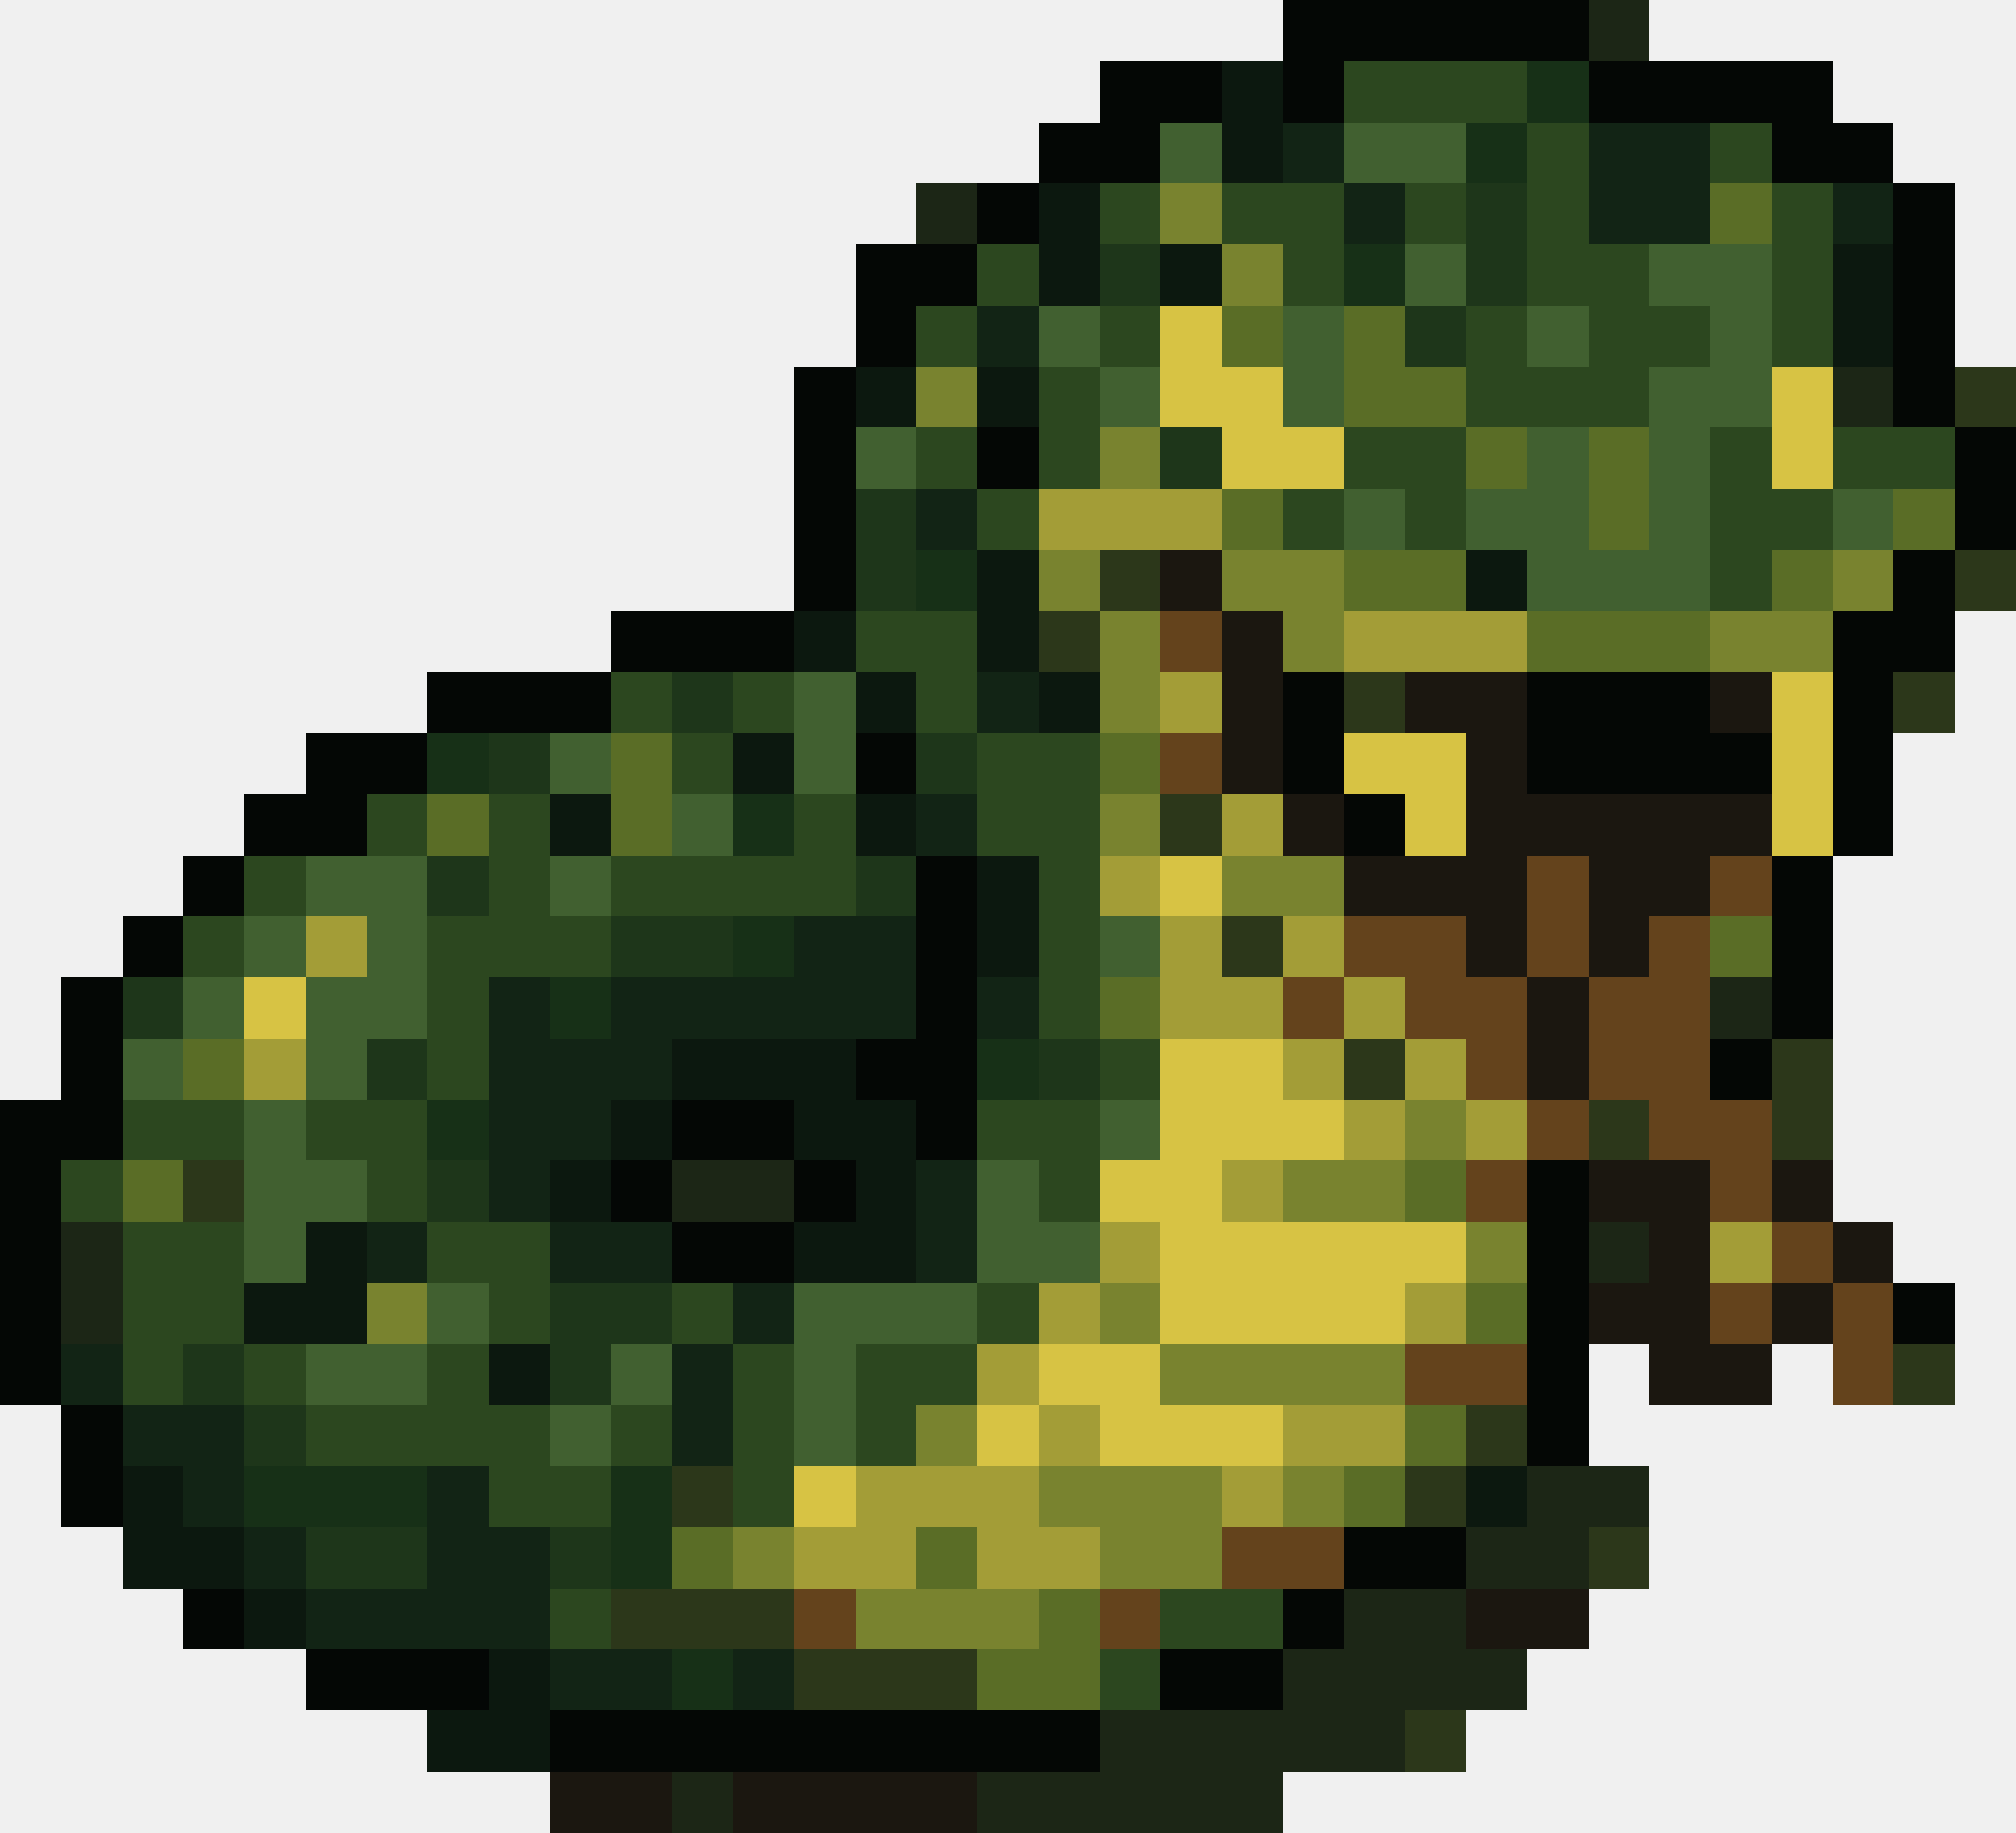
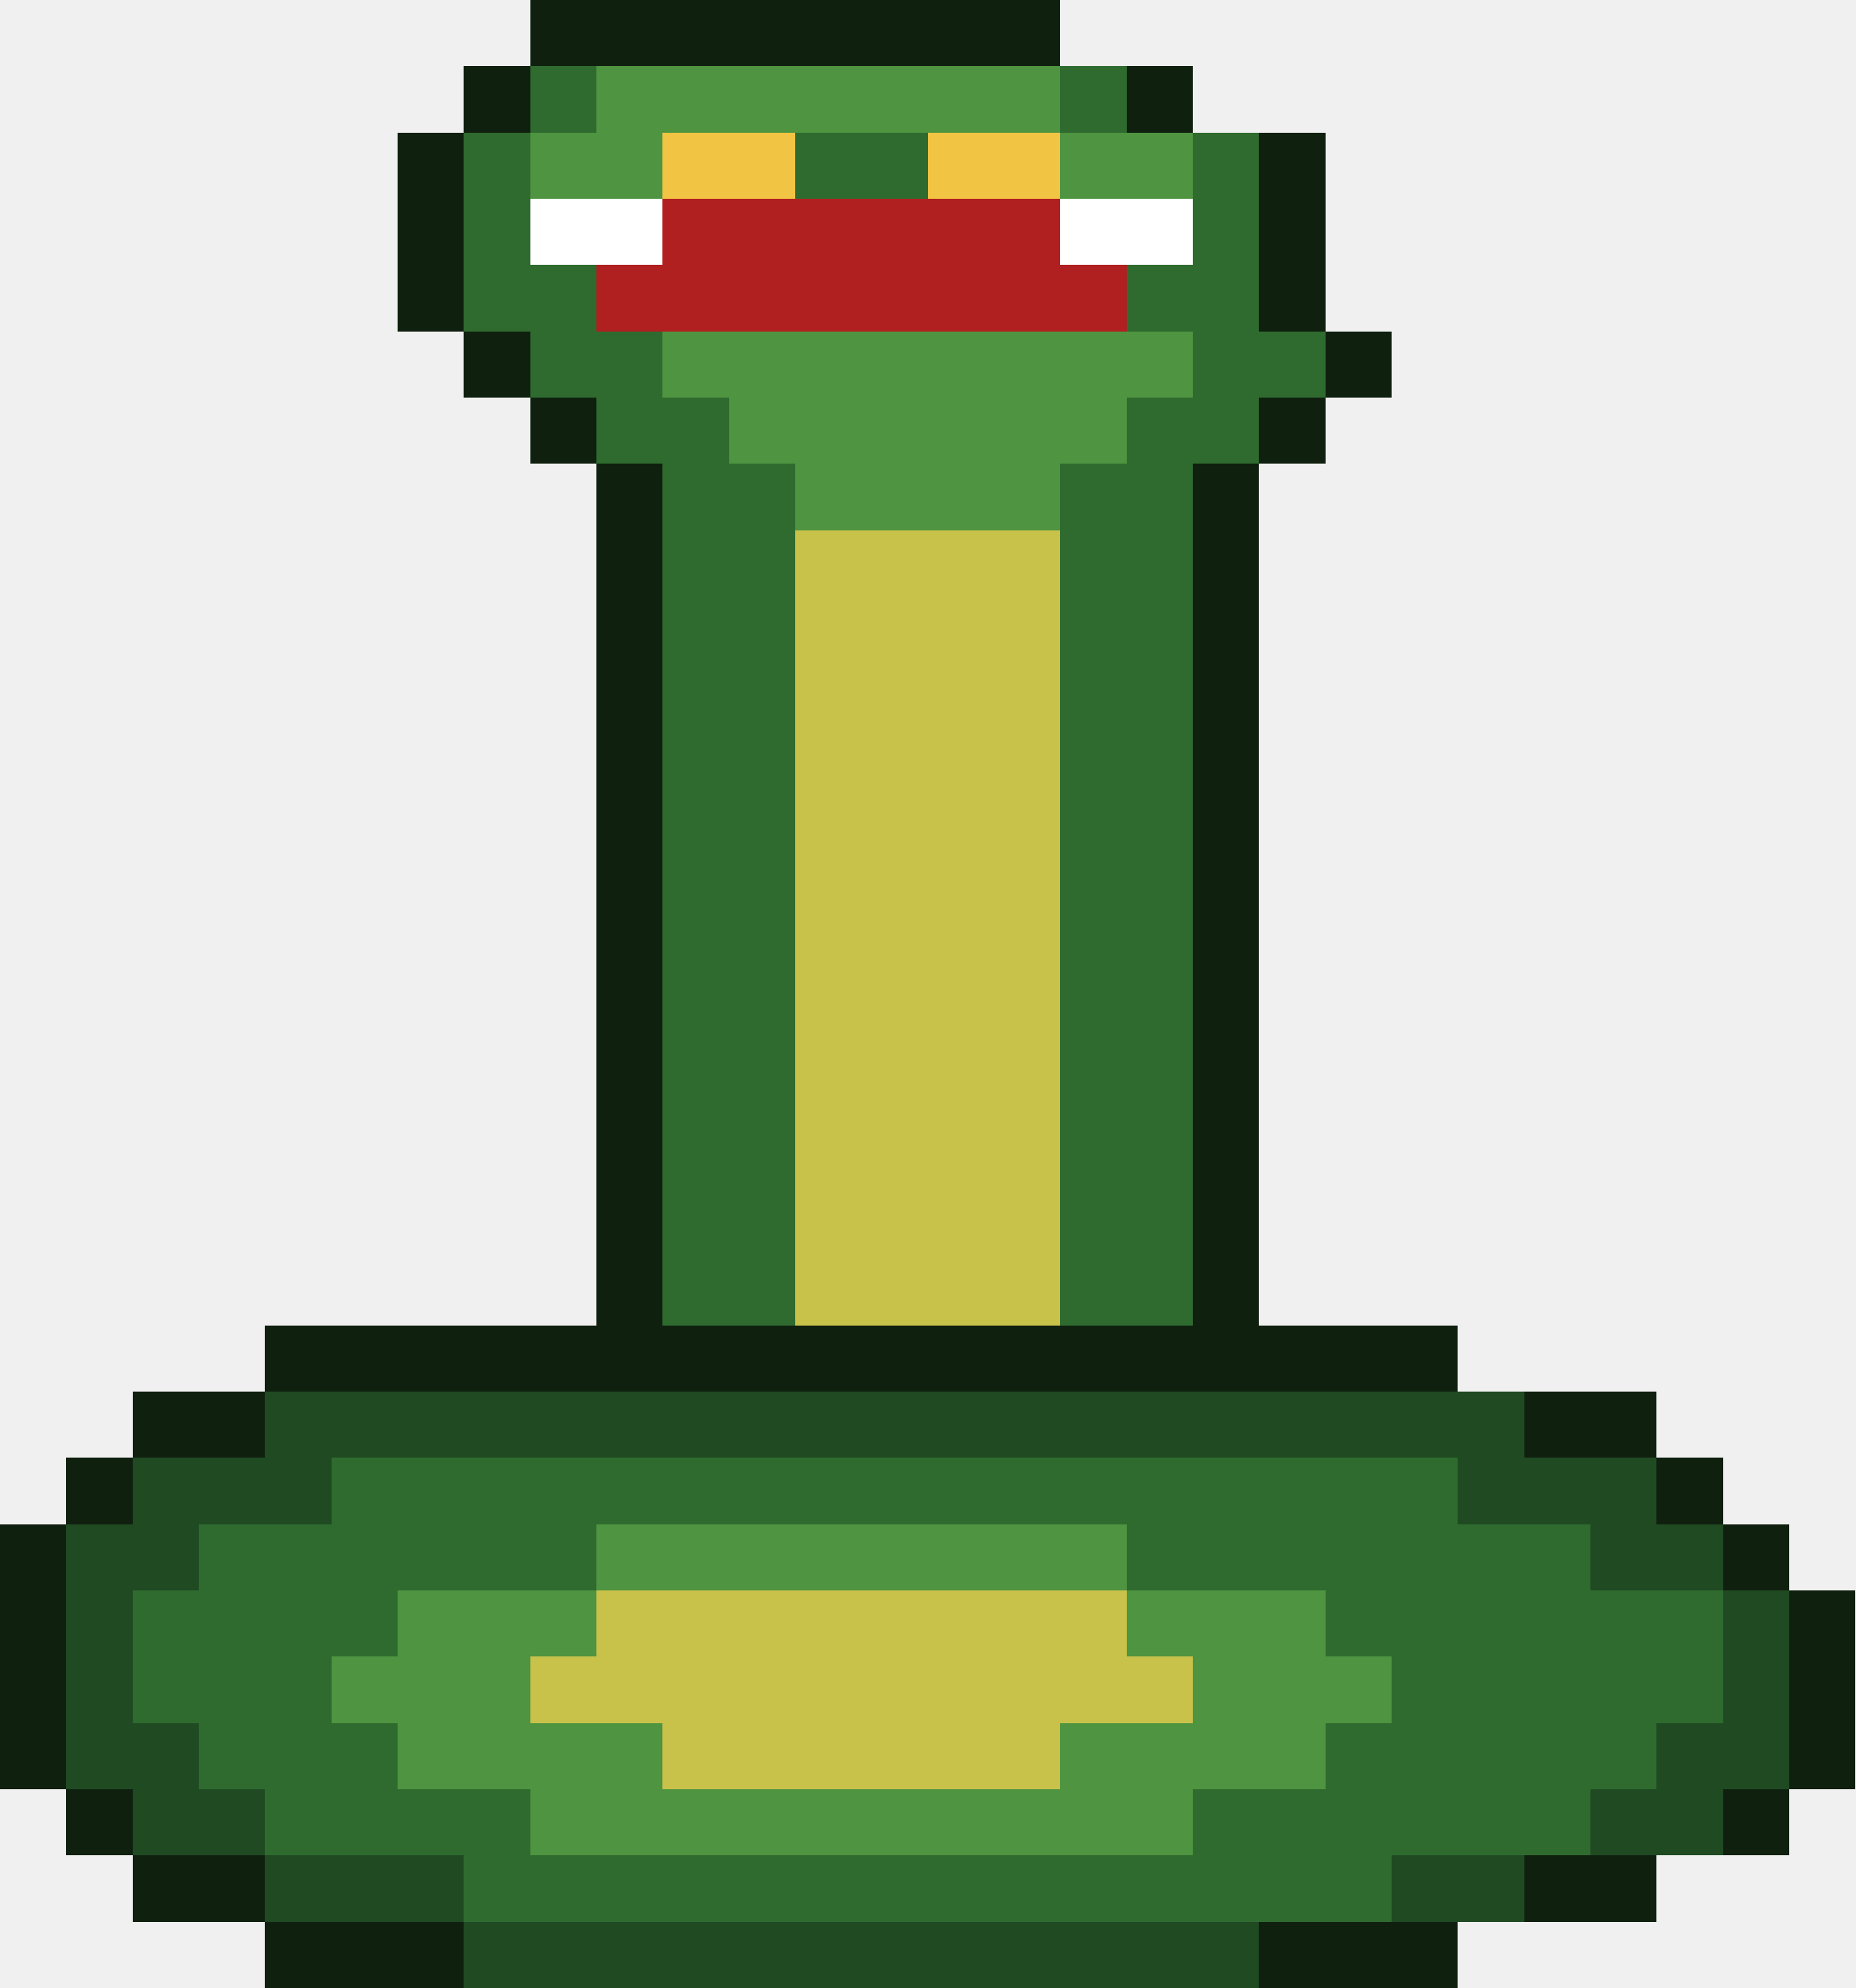
- <svg xmlns="http://www.w3.org/2000/svg" width="33" height="30" viewBox="0 0 33 30" shape-rendering="crispEdges">
-   <rect x="21" y="0" width="5" height="1" fill="#040705" />
-   <rect x="26" y="0" width="1" height="1" fill="#1c2616" />
-   <rect x="18" y="1" width="2" height="1" fill="#040705" />
-   <rect x="20" y="1" width="1" height="1" fill="#0c180f" />
-   <rect x="21" y="1" width="1" height="1" fill="#040705" />
-   <rect x="22" y="1" width="3" height="1" fill="#2c471f" />
-   <rect x="25" y="1" width="1" height="1" fill="#173017" />
-   <rect x="26" y="1" width="4" height="1" fill="#040705" />
-   <rect x="17" y="2" width="2" height="1" fill="#040705" />
-   <rect x="19" y="2" width="1" height="1" fill="#416030" />
-   <rect x="20" y="2" width="1" height="1" fill="#0c180f" />
-   <rect x="21" y="2" width="1" height="1" fill="#122415" />
-   <rect x="22" y="2" width="2" height="1" fill="#416030" />
-   <rect x="24" y="2" width="1" height="1" fill="#173017" />
-   <rect x="25" y="2" width="1" height="1" fill="#2c471f" />
-   <rect x="26" y="2" width="2" height="1" fill="#122415" />
-   <rect x="28" y="2" width="1" height="1" fill="#2c471f" />
-   <rect x="29" y="2" width="2" height="1" fill="#040705" />
-   <rect x="15" y="3" width="1" height="1" fill="#1c2616" />
-   <rect x="16" y="3" width="1" height="1" fill="#040705" />
-   <rect x="17" y="3" width="1" height="1" fill="#0c180f" />
-   <rect x="18" y="3" width="1" height="1" fill="#2c471f" />
-   <rect x="19" y="3" width="1" height="1" fill="#79832f" />
-   <rect x="20" y="3" width="2" height="1" fill="#2c471f" />
-   <rect x="22" y="3" width="1" height="1" fill="#122415" />
-   <rect x="23" y="3" width="1" height="1" fill="#2c471f" />
-   <rect x="24" y="3" width="1" height="1" fill="#1e361a" />
-   <rect x="25" y="3" width="1" height="1" fill="#2c471f" />
-   <rect x="26" y="3" width="2" height="1" fill="#122415" />
-   <rect x="28" y="3" width="1" height="1" fill="#5a6d26" />
-   <rect x="29" y="3" width="1" height="1" fill="#2c471f" />
-   <rect x="30" y="3" width="1" height="1" fill="#122415" />
-   <rect x="31" y="3" width="1" height="1" fill="#040705" />
-   <rect x="14" y="4" width="2" height="1" fill="#040705" />
-   <rect x="16" y="4" width="1" height="1" fill="#2c471f" />
-   <rect x="17" y="4" width="1" height="1" fill="#0c180f" />
-   <rect x="18" y="4" width="1" height="1" fill="#1e361a" />
-   <rect x="19" y="4" width="1" height="1" fill="#0c180f" />
-   <rect x="20" y="4" width="1" height="1" fill="#79832f" />
-   <rect x="21" y="4" width="1" height="1" fill="#2c471f" />
-   <rect x="22" y="4" width="1" height="1" fill="#173017" />
-   <rect x="23" y="4" width="1" height="1" fill="#416030" />
-   <rect x="24" y="4" width="1" height="1" fill="#1e361a" />
-   <rect x="25" y="4" width="2" height="1" fill="#2c471f" />
-   <rect x="27" y="4" width="2" height="1" fill="#416030" />
-   <rect x="29" y="4" width="1" height="1" fill="#2c471f" />
-   <rect x="30" y="4" width="1" height="1" fill="#0c180f" />
-   <rect x="31" y="4" width="1" height="1" fill="#040705" />
-   <rect x="14" y="5" width="1" height="1" fill="#040705" />
-   <rect x="15" y="5" width="1" height="1" fill="#2c471f" />
-   <rect x="16" y="5" width="1" height="1" fill="#122415" />
-   <rect x="17" y="5" width="1" height="1" fill="#416030" />
-   <rect x="18" y="5" width="1" height="1" fill="#2c471f" />
-   <rect x="19" y="5" width="1" height="1" fill="#d7c344" />
-   <rect x="20" y="5" width="1" height="1" fill="#5a6d26" />
-   <rect x="21" y="5" width="1" height="1" fill="#416030" />
-   <rect x="22" y="5" width="1" height="1" fill="#5a6d26" />
-   <rect x="23" y="5" width="1" height="1" fill="#1e361a" />
-   <rect x="24" y="5" width="1" height="1" fill="#2c471f" />
-   <rect x="25" y="5" width="1" height="1" fill="#416030" />
-   <rect x="26" y="5" width="2" height="1" fill="#2c471f" />
-   <rect x="28" y="5" width="1" height="1" fill="#416030" />
-   <rect x="29" y="5" width="1" height="1" fill="#2c471f" />
-   <rect x="30" y="5" width="1" height="1" fill="#0c180f" />
-   <rect x="31" y="5" width="1" height="1" fill="#040705" />
-   <rect x="13" y="6" width="1" height="1" fill="#040705" />
-   <rect x="14" y="6" width="1" height="1" fill="#0c180f" />
-   <rect x="15" y="6" width="1" height="1" fill="#79832f" />
-   <rect x="16" y="6" width="1" height="1" fill="#0c180f" />
-   <rect x="17" y="6" width="1" height="1" fill="#2c471f" />
-   <rect x="18" y="6" width="1" height="1" fill="#416030" />
-   <rect x="19" y="6" width="2" height="1" fill="#d7c344" />
-   <rect x="21" y="6" width="1" height="1" fill="#416030" />
-   <rect x="22" y="6" width="2" height="1" fill="#5a6d26" />
-   <rect x="24" y="6" width="3" height="1" fill="#2c471f" />
-   <rect x="27" y="6" width="2" height="1" fill="#416030" />
-   <rect x="29" y="6" width="1" height="1" fill="#d7c344" />
-   <rect x="30" y="6" width="1" height="1" fill="#1c2616" />
-   <rect x="31" y="6" width="1" height="1" fill="#040705" />
-   <rect x="32" y="6" width="1" height="1" fill="#2c371a" />
-   <rect x="13" y="7" width="1" height="1" fill="#040705" />
-   <rect x="14" y="7" width="1" height="1" fill="#416030" />
-   <rect x="15" y="7" width="1" height="1" fill="#2c471f" />
-   <rect x="16" y="7" width="1" height="1" fill="#040705" />
-   <rect x="17" y="7" width="1" height="1" fill="#2c471f" />
-   <rect x="18" y="7" width="1" height="1" fill="#79832f" />
-   <rect x="19" y="7" width="1" height="1" fill="#1e361a" />
-   <rect x="20" y="7" width="2" height="1" fill="#d7c344" />
-   <rect x="22" y="7" width="2" height="1" fill="#2c471f" />
-   <rect x="24" y="7" width="1" height="1" fill="#5a6d26" />
-   <rect x="25" y="7" width="1" height="1" fill="#416030" />
-   <rect x="26" y="7" width="1" height="1" fill="#5a6d26" />
-   <rect x="27" y="7" width="1" height="1" fill="#416030" />
-   <rect x="28" y="7" width="1" height="1" fill="#2c471f" />
-   <rect x="29" y="7" width="1" height="1" fill="#d7c344" />
-   <rect x="30" y="7" width="2" height="1" fill="#2c471f" />
-   <rect x="32" y="7" width="1" height="1" fill="#040705" />
-   <rect x="13" y="8" width="1" height="1" fill="#040705" />
-   <rect x="14" y="8" width="1" height="1" fill="#1e361a" />
-   <rect x="15" y="8" width="1" height="1" fill="#122415" />
-   <rect x="16" y="8" width="1" height="1" fill="#2c471f" />
-   <rect x="17" y="8" width="3" height="1" fill="#a39d37" />
-   <rect x="20" y="8" width="1" height="1" fill="#5a6d26" />
-   <rect x="21" y="8" width="1" height="1" fill="#2c471f" />
-   <rect x="22" y="8" width="1" height="1" fill="#416030" />
-   <rect x="23" y="8" width="1" height="1" fill="#2c471f" />
-   <rect x="24" y="8" width="2" height="1" fill="#416030" />
-   <rect x="26" y="8" width="1" height="1" fill="#5a6d26" />
-   <rect x="27" y="8" width="1" height="1" fill="#416030" />
-   <rect x="28" y="8" width="2" height="1" fill="#2c471f" />
-   <rect x="30" y="8" width="1" height="1" fill="#416030" />
-   <rect x="31" y="8" width="1" height="1" fill="#5a6d26" />
-   <rect x="32" y="8" width="1" height="1" fill="#040705" />
-   <rect x="13" y="9" width="1" height="1" fill="#040705" />
-   <rect x="14" y="9" width="1" height="1" fill="#1e361a" />
-   <rect x="15" y="9" width="1" height="1" fill="#173017" />
-   <rect x="16" y="9" width="1" height="1" fill="#0c180f" />
-   <rect x="17" y="9" width="1" height="1" fill="#79832f" />
-   <rect x="18" y="9" width="1" height="1" fill="#2c371a" />
-   <rect x="19" y="9" width="1" height="1" fill="#1b1710" />
-   <rect x="20" y="9" width="2" height="1" fill="#79832f" />
-   <rect x="22" y="9" width="2" height="1" fill="#5a6d26" />
-   <rect x="24" y="9" width="1" height="1" fill="#0c180f" />
-   <rect x="25" y="9" width="3" height="1" fill="#416030" />
-   <rect x="28" y="9" width="1" height="1" fill="#2c471f" />
-   <rect x="29" y="9" width="1" height="1" fill="#5a6d26" />
-   <rect x="30" y="9" width="1" height="1" fill="#79832f" />
-   <rect x="31" y="9" width="1" height="1" fill="#040705" />
-   <rect x="32" y="9" width="1" height="1" fill="#2c371a" />
-   <rect x="10" y="10" width="3" height="1" fill="#040705" />
-   <rect x="13" y="10" width="1" height="1" fill="#0c180f" />
-   <rect x="14" y="10" width="2" height="1" fill="#2c471f" />
-   <rect x="16" y="10" width="1" height="1" fill="#0c180f" />
-   <rect x="17" y="10" width="1" height="1" fill="#2c371a" />
-   <rect x="18" y="10" width="1" height="1" fill="#79832f" />
-   <rect x="19" y="10" width="1" height="1" fill="#64431c" />
-   <rect x="20" y="10" width="1" height="1" fill="#1b1710" />
-   <rect x="21" y="10" width="1" height="1" fill="#79832f" />
-   <rect x="22" y="10" width="3" height="1" fill="#a39d37" />
-   <rect x="25" y="10" width="3" height="1" fill="#5a6d26" />
-   <rect x="28" y="10" width="2" height="1" fill="#79832f" />
-   <rect x="30" y="10" width="2" height="1" fill="#040705" />
-   <rect x="7" y="11" width="3" height="1" fill="#040705" />
-   <rect x="10" y="11" width="1" height="1" fill="#2c471f" />
-   <rect x="11" y="11" width="1" height="1" fill="#1e361a" />
-   <rect x="12" y="11" width="1" height="1" fill="#2c471f" />
-   <rect x="13" y="11" width="1" height="1" fill="#416030" />
-   <rect x="14" y="11" width="1" height="1" fill="#0c180f" />
-   <rect x="15" y="11" width="1" height="1" fill="#2c471f" />
-   <rect x="16" y="11" width="1" height="1" fill="#122415" />
-   <rect x="17" y="11" width="1" height="1" fill="#0c180f" />
-   <rect x="18" y="11" width="1" height="1" fill="#79832f" />
-   <rect x="19" y="11" width="1" height="1" fill="#a39d37" />
-   <rect x="20" y="11" width="1" height="1" fill="#1b1710" />
-   <rect x="21" y="11" width="1" height="1" fill="#040705" />
-   <rect x="22" y="11" width="1" height="1" fill="#2c371a" />
-   <rect x="23" y="11" width="2" height="1" fill="#1b1710" />
-   <rect x="25" y="11" width="3" height="1" fill="#040705" />
-   <rect x="28" y="11" width="1" height="1" fill="#1b1710" />
-   <rect x="29" y="11" width="1" height="1" fill="#d7c344" />
-   <rect x="30" y="11" width="1" height="1" fill="#040705" />
-   <rect x="31" y="11" width="1" height="1" fill="#2c371a" />
-   <rect x="5" y="12" width="2" height="1" fill="#040705" />
-   <rect x="7" y="12" width="1" height="1" fill="#173017" />
-   <rect x="8" y="12" width="1" height="1" fill="#1e361a" />
-   <rect x="9" y="12" width="1" height="1" fill="#416030" />
-   <rect x="10" y="12" width="1" height="1" fill="#5a6d26" />
-   <rect x="11" y="12" width="1" height="1" fill="#2c471f" />
-   <rect x="12" y="12" width="1" height="1" fill="#0c180f" />
-   <rect x="13" y="12" width="1" height="1" fill="#416030" />
-   <rect x="14" y="12" width="1" height="1" fill="#040705" />
-   <rect x="15" y="12" width="1" height="1" fill="#1e361a" />
-   <rect x="16" y="12" width="2" height="1" fill="#2c471f" />
-   <rect x="18" y="12" width="1" height="1" fill="#5a6d26" />
-   <rect x="19" y="12" width="1" height="1" fill="#64431c" />
-   <rect x="20" y="12" width="1" height="1" fill="#1b1710" />
-   <rect x="21" y="12" width="1" height="1" fill="#040705" />
-   <rect x="22" y="12" width="2" height="1" fill="#d7c344" />
-   <rect x="24" y="12" width="1" height="1" fill="#1b1710" />
-   <rect x="25" y="12" width="4" height="1" fill="#040705" />
-   <rect x="29" y="12" width="1" height="1" fill="#d7c344" />
-   <rect x="30" y="12" width="1" height="1" fill="#040705" />
-   <rect x="4" y="13" width="2" height="1" fill="#040705" />
-   <rect x="6" y="13" width="1" height="1" fill="#2c471f" />
-   <rect x="7" y="13" width="1" height="1" fill="#5a6d26" />
-   <rect x="8" y="13" width="1" height="1" fill="#2c471f" />
-   <rect x="9" y="13" width="1" height="1" fill="#0c180f" />
-   <rect x="10" y="13" width="1" height="1" fill="#5a6d26" />
-   <rect x="11" y="13" width="1" height="1" fill="#416030" />
-   <rect x="12" y="13" width="1" height="1" fill="#173017" />
-   <rect x="13" y="13" width="1" height="1" fill="#2c471f" />
-   <rect x="14" y="13" width="1" height="1" fill="#0c180f" />
-   <rect x="15" y="13" width="1" height="1" fill="#122415" />
-   <rect x="16" y="13" width="2" height="1" fill="#2c471f" />
-   <rect x="18" y="13" width="1" height="1" fill="#79832f" />
-   <rect x="19" y="13" width="1" height="1" fill="#2c371a" />
-   <rect x="20" y="13" width="1" height="1" fill="#a39d37" />
-   <rect x="21" y="13" width="1" height="1" fill="#1b1710" />
-   <rect x="22" y="13" width="1" height="1" fill="#040705" />
-   <rect x="23" y="13" width="1" height="1" fill="#d7c344" />
-   <rect x="24" y="13" width="5" height="1" fill="#1b1710" />
-   <rect x="29" y="13" width="1" height="1" fill="#d7c344" />
-   <rect x="30" y="13" width="1" height="1" fill="#040705" />
-   <rect x="3" y="14" width="1" height="1" fill="#040705" />
-   <rect x="4" y="14" width="1" height="1" fill="#2c471f" />
-   <rect x="5" y="14" width="2" height="1" fill="#416030" />
-   <rect x="7" y="14" width="1" height="1" fill="#1e361a" />
-   <rect x="8" y="14" width="1" height="1" fill="#2c471f" />
-   <rect x="9" y="14" width="1" height="1" fill="#416030" />
-   <rect x="10" y="14" width="4" height="1" fill="#2c471f" />
-   <rect x="14" y="14" width="1" height="1" fill="#1e361a" />
-   <rect x="15" y="14" width="1" height="1" fill="#040705" />
-   <rect x="16" y="14" width="1" height="1" fill="#0c180f" />
-   <rect x="17" y="14" width="1" height="1" fill="#2c471f" />
-   <rect x="18" y="14" width="1" height="1" fill="#a39d37" />
-   <rect x="19" y="14" width="1" height="1" fill="#d7c344" />
-   <rect x="20" y="14" width="2" height="1" fill="#79832f" />
-   <rect x="22" y="14" width="3" height="1" fill="#1b1710" />
-   <rect x="25" y="14" width="1" height="1" fill="#64431c" />
-   <rect x="26" y="14" width="2" height="1" fill="#1b1710" />
-   <rect x="28" y="14" width="1" height="1" fill="#64431c" />
-   <rect x="29" y="14" width="1" height="1" fill="#040705" />
-   <rect x="2" y="15" width="1" height="1" fill="#040705" />
-   <rect x="3" y="15" width="1" height="1" fill="#2c471f" />
-   <rect x="4" y="15" width="1" height="1" fill="#416030" />
-   <rect x="5" y="15" width="1" height="1" fill="#a39d37" />
-   <rect x="6" y="15" width="1" height="1" fill="#416030" />
-   <rect x="7" y="15" width="3" height="1" fill="#2c471f" />
-   <rect x="10" y="15" width="2" height="1" fill="#1e361a" />
-   <rect x="12" y="15" width="1" height="1" fill="#173017" />
-   <rect x="13" y="15" width="2" height="1" fill="#122415" />
-   <rect x="15" y="15" width="1" height="1" fill="#040705" />
-   <rect x="16" y="15" width="1" height="1" fill="#0c180f" />
-   <rect x="17" y="15" width="1" height="1" fill="#2c471f" />
-   <rect x="18" y="15" width="1" height="1" fill="#416030" />
-   <rect x="19" y="15" width="1" height="1" fill="#a39d37" />
-   <rect x="20" y="15" width="1" height="1" fill="#2c371a" />
-   <rect x="21" y="15" width="1" height="1" fill="#a39d37" />
-   <rect x="22" y="15" width="2" height="1" fill="#64431c" />
-   <rect x="24" y="15" width="1" height="1" fill="#1b1710" />
-   <rect x="25" y="15" width="1" height="1" fill="#64431c" />
-   <rect x="26" y="15" width="1" height="1" fill="#1b1710" />
-   <rect x="27" y="15" width="1" height="1" fill="#64431c" />
-   <rect x="28" y="15" width="1" height="1" fill="#5a6d26" />
-   <rect x="29" y="15" width="1" height="1" fill="#040705" />
-   <rect x="1" y="16" width="1" height="1" fill="#040705" />
-   <rect x="2" y="16" width="1" height="1" fill="#1e361a" />
-   <rect x="3" y="16" width="1" height="1" fill="#416030" />
-   <rect x="4" y="16" width="1" height="1" fill="#d7c344" />
-   <rect x="5" y="16" width="2" height="1" fill="#416030" />
-   <rect x="7" y="16" width="1" height="1" fill="#2c471f" />
-   <rect x="8" y="16" width="1" height="1" fill="#122415" />
-   <rect x="9" y="16" width="1" height="1" fill="#173017" />
-   <rect x="10" y="16" width="5" height="1" fill="#122415" />
-   <rect x="15" y="16" width="1" height="1" fill="#040705" />
-   <rect x="16" y="16" width="1" height="1" fill="#122415" />
-   <rect x="17" y="16" width="1" height="1" fill="#2c471f" />
-   <rect x="18" y="16" width="1" height="1" fill="#5a6d26" />
-   <rect x="19" y="16" width="2" height="1" fill="#a39d37" />
-   <rect x="21" y="16" width="1" height="1" fill="#64431c" />
-   <rect x="22" y="16" width="1" height="1" fill="#a39d37" />
-   <rect x="23" y="16" width="2" height="1" fill="#64431c" />
-   <rect x="25" y="16" width="1" height="1" fill="#1b1710" />
-   <rect x="26" y="16" width="2" height="1" fill="#64431c" />
-   <rect x="28" y="16" width="1" height="1" fill="#1c2616" />
-   <rect x="29" y="16" width="1" height="1" fill="#040705" />
-   <rect x="1" y="17" width="1" height="1" fill="#040705" />
-   <rect x="2" y="17" width="1" height="1" fill="#416030" />
-   <rect x="3" y="17" width="1" height="1" fill="#5a6d26" />
-   <rect x="4" y="17" width="1" height="1" fill="#a39d37" />
-   <rect x="5" y="17" width="1" height="1" fill="#416030" />
-   <rect x="6" y="17" width="1" height="1" fill="#1e361a" />
-   <rect x="7" y="17" width="1" height="1" fill="#2c471f" />
-   <rect x="8" y="17" width="3" height="1" fill="#122415" />
-   <rect x="11" y="17" width="3" height="1" fill="#0c180f" />
-   <rect x="14" y="17" width="2" height="1" fill="#040705" />
-   <rect x="16" y="17" width="1" height="1" fill="#173017" />
-   <rect x="17" y="17" width="1" height="1" fill="#1e361a" />
-   <rect x="18" y="17" width="1" height="1" fill="#2c471f" />
-   <rect x="19" y="17" width="2" height="1" fill="#d7c344" />
-   <rect x="21" y="17" width="1" height="1" fill="#a39d37" />
-   <rect x="22" y="17" width="1" height="1" fill="#2c371a" />
-   <rect x="23" y="17" width="1" height="1" fill="#a39d37" />
-   <rect x="24" y="17" width="1" height="1" fill="#64431c" />
-   <rect x="25" y="17" width="1" height="1" fill="#1b1710" />
-   <rect x="26" y="17" width="2" height="1" fill="#64431c" />
-   <rect x="28" y="17" width="1" height="1" fill="#040705" />
-   <rect x="29" y="17" width="1" height="1" fill="#2c371a" />
-   <rect x="0" y="18" width="2" height="1" fill="#040705" />
-   <rect x="2" y="18" width="2" height="1" fill="#2c471f" />
-   <rect x="4" y="18" width="1" height="1" fill="#416030" />
-   <rect x="5" y="18" width="2" height="1" fill="#2c471f" />
-   <rect x="7" y="18" width="1" height="1" fill="#173017" />
-   <rect x="8" y="18" width="2" height="1" fill="#122415" />
-   <rect x="10" y="18" width="1" height="1" fill="#0c180f" />
-   <rect x="11" y="18" width="2" height="1" fill="#040705" />
-   <rect x="13" y="18" width="2" height="1" fill="#0c180f" />
-   <rect x="15" y="18" width="1" height="1" fill="#040705" />
-   <rect x="16" y="18" width="2" height="1" fill="#2c471f" />
-   <rect x="18" y="18" width="1" height="1" fill="#416030" />
-   <rect x="19" y="18" width="3" height="1" fill="#d7c344" />
-   <rect x="22" y="18" width="1" height="1" fill="#a39d37" />
-   <rect x="23" y="18" width="1" height="1" fill="#79832f" />
-   <rect x="24" y="18" width="1" height="1" fill="#a39d37" />
-   <rect x="25" y="18" width="1" height="1" fill="#64431c" />
-   <rect x="26" y="18" width="1" height="1" fill="#2c371a" />
-   <rect x="27" y="18" width="2" height="1" fill="#64431c" />
-   <rect x="29" y="18" width="1" height="1" fill="#2c371a" />
-   <rect x="0" y="19" width="1" height="1" fill="#040705" />
-   <rect x="1" y="19" width="1" height="1" fill="#2c471f" />
-   <rect x="2" y="19" width="1" height="1" fill="#5a6d26" />
-   <rect x="3" y="19" width="1" height="1" fill="#2c371a" />
-   <rect x="4" y="19" width="2" height="1" fill="#416030" />
-   <rect x="6" y="19" width="1" height="1" fill="#2c471f" />
-   <rect x="7" y="19" width="1" height="1" fill="#1e361a" />
-   <rect x="8" y="19" width="1" height="1" fill="#122415" />
-   <rect x="9" y="19" width="1" height="1" fill="#0c180f" />
-   <rect x="10" y="19" width="1" height="1" fill="#040705" />
-   <rect x="11" y="19" width="2" height="1" fill="#1c2616" />
-   <rect x="13" y="19" width="1" height="1" fill="#040705" />
-   <rect x="14" y="19" width="1" height="1" fill="#0c180f" />
-   <rect x="15" y="19" width="1" height="1" fill="#122415" />
-   <rect x="16" y="19" width="1" height="1" fill="#416030" />
-   <rect x="17" y="19" width="1" height="1" fill="#2c471f" />
-   <rect x="18" y="19" width="2" height="1" fill="#d7c344" />
-   <rect x="20" y="19" width="1" height="1" fill="#a39d37" />
-   <rect x="21" y="19" width="2" height="1" fill="#79832f" />
-   <rect x="23" y="19" width="1" height="1" fill="#5a6d26" />
-   <rect x="24" y="19" width="1" height="1" fill="#64431c" />
-   <rect x="25" y="19" width="1" height="1" fill="#040705" />
-   <rect x="26" y="19" width="2" height="1" fill="#1b1710" />
-   <rect x="28" y="19" width="1" height="1" fill="#64431c" />
-   <rect x="29" y="19" width="1" height="1" fill="#1b1710" />
-   <rect x="0" y="20" width="1" height="1" fill="#040705" />
-   <rect x="1" y="20" width="1" height="1" fill="#1c2616" />
-   <rect x="2" y="20" width="2" height="1" fill="#2c471f" />
-   <rect x="4" y="20" width="1" height="1" fill="#416030" />
-   <rect x="5" y="20" width="1" height="1" fill="#0c180f" />
-   <rect x="6" y="20" width="1" height="1" fill="#122415" />
-   <rect x="7" y="20" width="2" height="1" fill="#2c471f" />
-   <rect x="9" y="20" width="2" height="1" fill="#122415" />
-   <rect x="11" y="20" width="2" height="1" fill="#040705" />
-   <rect x="13" y="20" width="2" height="1" fill="#0c180f" />
-   <rect x="15" y="20" width="1" height="1" fill="#122415" />
-   <rect x="16" y="20" width="2" height="1" fill="#416030" />
-   <rect x="18" y="20" width="1" height="1" fill="#a39d37" />
-   <rect x="19" y="20" width="5" height="1" fill="#d7c344" />
-   <rect x="24" y="20" width="1" height="1" fill="#79832f" />
-   <rect x="25" y="20" width="1" height="1" fill="#040705" />
-   <rect x="26" y="20" width="1" height="1" fill="#1c2616" />
-   <rect x="27" y="20" width="1" height="1" fill="#1b1710" />
-   <rect x="28" y="20" width="1" height="1" fill="#a39d37" />
-   <rect x="29" y="20" width="1" height="1" fill="#64431c" />
-   <rect x="30" y="20" width="1" height="1" fill="#1b1710" />
-   <rect x="0" y="21" width="1" height="1" fill="#040705" />
-   <rect x="1" y="21" width="1" height="1" fill="#1c2616" />
-   <rect x="2" y="21" width="2" height="1" fill="#2c471f" />
-   <rect x="4" y="21" width="2" height="1" fill="#0c180f" />
-   <rect x="6" y="21" width="1" height="1" fill="#79832f" />
-   <rect x="7" y="21" width="1" height="1" fill="#416030" />
-   <rect x="8" y="21" width="1" height="1" fill="#2c471f" />
-   <rect x="9" y="21" width="2" height="1" fill="#1e361a" />
-   <rect x="11" y="21" width="1" height="1" fill="#2c471f" />
-   <rect x="12" y="21" width="1" height="1" fill="#122415" />
-   <rect x="13" y="21" width="3" height="1" fill="#416030" />
-   <rect x="16" y="21" width="1" height="1" fill="#2c471f" />
-   <rect x="17" y="21" width="1" height="1" fill="#a39d37" />
-   <rect x="18" y="21" width="1" height="1" fill="#79832f" />
-   <rect x="19" y="21" width="4" height="1" fill="#d7c344" />
-   <rect x="23" y="21" width="1" height="1" fill="#a39d37" />
-   <rect x="24" y="21" width="1" height="1" fill="#5a6d26" />
-   <rect x="25" y="21" width="1" height="1" fill="#040705" />
-   <rect x="26" y="21" width="2" height="1" fill="#1b1710" />
-   <rect x="28" y="21" width="1" height="1" fill="#64431c" />
-   <rect x="29" y="21" width="1" height="1" fill="#1b1710" />
-   <rect x="30" y="21" width="1" height="1" fill="#64431c" />
-   <rect x="31" y="21" width="1" height="1" fill="#040705" />
-   <rect x="0" y="22" width="1" height="1" fill="#040705" />
-   <rect x="1" y="22" width="1" height="1" fill="#122415" />
-   <rect x="2" y="22" width="1" height="1" fill="#2c471f" />
-   <rect x="3" y="22" width="1" height="1" fill="#1e361a" />
-   <rect x="4" y="22" width="1" height="1" fill="#2c471f" />
-   <rect x="5" y="22" width="2" height="1" fill="#416030" />
-   <rect x="7" y="22" width="1" height="1" fill="#2c471f" />
-   <rect x="8" y="22" width="1" height="1" fill="#0c180f" />
-   <rect x="9" y="22" width="1" height="1" fill="#1e361a" />
-   <rect x="10" y="22" width="1" height="1" fill="#416030" />
-   <rect x="11" y="22" width="1" height="1" fill="#122415" />
-   <rect x="12" y="22" width="1" height="1" fill="#2c471f" />
-   <rect x="13" y="22" width="1" height="1" fill="#416030" />
-   <rect x="14" y="22" width="2" height="1" fill="#2c471f" />
-   <rect x="16" y="22" width="1" height="1" fill="#a39d37" />
-   <rect x="17" y="22" width="2" height="1" fill="#d7c344" />
-   <rect x="19" y="22" width="4" height="1" fill="#79832f" />
-   <rect x="23" y="22" width="2" height="1" fill="#64431c" />
-   <rect x="25" y="22" width="1" height="1" fill="#040705" />
-   <rect x="27" y="22" width="2" height="1" fill="#1b1710" />
-   <rect x="30" y="22" width="1" height="1" fill="#64431c" />
-   <rect x="31" y="22" width="1" height="1" fill="#2c371a" />
-   <rect x="1" y="23" width="1" height="1" fill="#040705" />
-   <rect x="2" y="23" width="2" height="1" fill="#122415" />
-   <rect x="4" y="23" width="1" height="1" fill="#1e361a" />
-   <rect x="5" y="23" width="4" height="1" fill="#2c471f" />
-   <rect x="9" y="23" width="1" height="1" fill="#416030" />
-   <rect x="10" y="23" width="1" height="1" fill="#2c471f" />
-   <rect x="11" y="23" width="1" height="1" fill="#122415" />
-   <rect x="12" y="23" width="1" height="1" fill="#2c471f" />
-   <rect x="13" y="23" width="1" height="1" fill="#416030" />
-   <rect x="14" y="23" width="1" height="1" fill="#2c471f" />
-   <rect x="15" y="23" width="1" height="1" fill="#79832f" />
-   <rect x="16" y="23" width="1" height="1" fill="#d7c344" />
-   <rect x="17" y="23" width="1" height="1" fill="#a39d37" />
-   <rect x="18" y="23" width="3" height="1" fill="#d7c344" />
-   <rect x="21" y="23" width="2" height="1" fill="#a39d37" />
-   <rect x="23" y="23" width="1" height="1" fill="#5a6d26" />
-   <rect x="24" y="23" width="1" height="1" fill="#2c371a" />
-   <rect x="25" y="23" width="1" height="1" fill="#040705" />
-   <rect x="1" y="24" width="1" height="1" fill="#040705" />
-   <rect x="2" y="24" width="1" height="1" fill="#0c180f" />
-   <rect x="3" y="24" width="1" height="1" fill="#122415" />
-   <rect x="4" y="24" width="3" height="1" fill="#173017" />
-   <rect x="7" y="24" width="1" height="1" fill="#122415" />
-   <rect x="8" y="24" width="2" height="1" fill="#2c471f" />
-   <rect x="10" y="24" width="1" height="1" fill="#173017" />
-   <rect x="11" y="24" width="1" height="1" fill="#2c371a" />
-   <rect x="12" y="24" width="1" height="1" fill="#2c471f" />
-   <rect x="13" y="24" width="1" height="1" fill="#d7c344" />
-   <rect x="14" y="24" width="3" height="1" fill="#a39d37" />
-   <rect x="17" y="24" width="3" height="1" fill="#79832f" />
-   <rect x="20" y="24" width="1" height="1" fill="#a39d37" />
-   <rect x="21" y="24" width="1" height="1" fill="#79832f" />
-   <rect x="22" y="24" width="1" height="1" fill="#5a6d26" />
-   <rect x="23" y="24" width="1" height="1" fill="#2c371a" />
-   <rect x="24" y="24" width="1" height="1" fill="#0c180f" />
-   <rect x="25" y="24" width="2" height="1" fill="#1c2616" />
-   <rect x="2" y="25" width="2" height="1" fill="#0c180f" />
-   <rect x="4" y="25" width="1" height="1" fill="#122415" />
-   <rect x="5" y="25" width="2" height="1" fill="#1e361a" />
-   <rect x="7" y="25" width="2" height="1" fill="#122415" />
-   <rect x="9" y="25" width="1" height="1" fill="#1e361a" />
-   <rect x="10" y="25" width="1" height="1" fill="#173017" />
-   <rect x="11" y="25" width="1" height="1" fill="#5a6d26" />
-   <rect x="12" y="25" width="1" height="1" fill="#79832f" />
-   <rect x="13" y="25" width="2" height="1" fill="#a39d37" />
-   <rect x="15" y="25" width="1" height="1" fill="#5a6d26" />
-   <rect x="16" y="25" width="2" height="1" fill="#a39d37" />
-   <rect x="18" y="25" width="2" height="1" fill="#79832f" />
-   <rect x="20" y="25" width="2" height="1" fill="#64431c" />
-   <rect x="22" y="25" width="2" height="1" fill="#040705" />
-   <rect x="24" y="25" width="2" height="1" fill="#1c2616" />
-   <rect x="26" y="25" width="1" height="1" fill="#2c371a" />
-   <rect x="3" y="26" width="1" height="1" fill="#040705" />
-   <rect x="4" y="26" width="1" height="1" fill="#0c180f" />
-   <rect x="5" y="26" width="4" height="1" fill="#122415" />
-   <rect x="9" y="26" width="1" height="1" fill="#2c471f" />
-   <rect x="10" y="26" width="3" height="1" fill="#2c371a" />
-   <rect x="13" y="26" width="1" height="1" fill="#64431c" />
-   <rect x="14" y="26" width="3" height="1" fill="#79832f" />
-   <rect x="17" y="26" width="1" height="1" fill="#5a6d26" />
-   <rect x="18" y="26" width="1" height="1" fill="#64431c" />
-   <rect x="19" y="26" width="2" height="1" fill="#2c471f" />
-   <rect x="21" y="26" width="1" height="1" fill="#040705" />
-   <rect x="22" y="26" width="2" height="1" fill="#1c2616" />
-   <rect x="24" y="26" width="2" height="1" fill="#1b1710" />
-   <rect x="5" y="27" width="3" height="1" fill="#040705" />
-   <rect x="8" y="27" width="1" height="1" fill="#0c180f" />
-   <rect x="9" y="27" width="2" height="1" fill="#122415" />
-   <rect x="11" y="27" width="1" height="1" fill="#173017" />
-   <rect x="12" y="27" width="1" height="1" fill="#122415" />
-   <rect x="13" y="27" width="3" height="1" fill="#2c371a" />
-   <rect x="16" y="27" width="2" height="1" fill="#5a6d26" />
-   <rect x="18" y="27" width="1" height="1" fill="#2c471f" />
-   <rect x="19" y="27" width="2" height="1" fill="#040705" />
-   <rect x="21" y="27" width="4" height="1" fill="#1c2616" />
-   <rect x="7" y="28" width="2" height="1" fill="#0c180f" />
-   <rect x="9" y="28" width="9" height="1" fill="#040705" />
-   <rect x="18" y="28" width="5" height="1" fill="#1c2616" />
-   <rect x="23" y="28" width="1" height="1" fill="#2c371a" />
-   <rect x="9" y="29" width="2" height="1" fill="#1b1710" />
-   <rect x="11" y="29" width="1" height="1" fill="#1c2616" />
-   <rect x="12" y="29" width="4" height="1" fill="#1b1710" />
-   <rect x="16" y="29" width="5" height="1" fill="#1c2616" />
+ <svg xmlns="http://www.w3.org/2000/svg" width="28" height="30" viewBox="0 0 28 30" shape-rendering="crispEdges">
+   <rect x="8" y="0" width="8" height="1" fill="#10200f" />
+   <rect x="7" y="1" width="1" height="1" fill="#10200f" />
+   <rect x="8" y="1" width="1" height="1" fill="#2f6b2f" />
+   <rect x="9" y="1" width="7" height="1" fill="#4f9440" />
+   <rect x="16" y="1" width="1" height="1" fill="#2f6b2f" />
+   <rect x="17" y="1" width="1" height="1" fill="#10200f" />
+   <rect x="6" y="2" width="1" height="1" fill="#10200f" />
+   <rect x="7" y="2" width="1" height="1" fill="#2f6b2f" />
+   <rect x="8" y="2" width="2" height="1" fill="#4f9440" />
+   <rect x="10" y="2" width="2" height="1" fill="#f2c443" />
+   <rect x="12" y="2" width="2" height="1" fill="#2f6b2f" />
+   <rect x="14" y="2" width="2" height="1" fill="#f2c443" />
+   <rect x="16" y="2" width="2" height="1" fill="#4f9440" />
+   <rect x="18" y="2" width="1" height="1" fill="#2f6b2f" />
+   <rect x="19" y="2" width="1" height="1" fill="#10200f" />
+   <rect x="6" y="3" width="1" height="1" fill="#10200f" />
+   <rect x="7" y="3" width="1" height="1" fill="#2f6b2f" />
+   <rect x="8" y="3" width="2" height="1" fill="#ffffff" />
+   <rect x="10" y="3" width="6" height="1" fill="#b02020" />
+   <rect x="16" y="3" width="2" height="1" fill="#ffffff" />
+   <rect x="18" y="3" width="1" height="1" fill="#2f6b2f" />
+   <rect x="19" y="3" width="1" height="1" fill="#10200f" />
+   <rect x="6" y="4" width="1" height="1" fill="#10200f" />
+   <rect x="7" y="4" width="2" height="1" fill="#2f6b2f" />
+   <rect x="9" y="4" width="8" height="1" fill="#b02020" />
+   <rect x="17" y="4" width="2" height="1" fill="#2f6b2f" />
+   <rect x="19" y="4" width="1" height="1" fill="#10200f" />
+   <rect x="7" y="5" width="1" height="1" fill="#10200f" />
+   <rect x="8" y="5" width="2" height="1" fill="#2f6b2f" />
+   <rect x="10" y="5" width="8" height="1" fill="#4f9440" />
+   <rect x="18" y="5" width="2" height="1" fill="#2f6b2f" />
+   <rect x="20" y="5" width="1" height="1" fill="#10200f" />
+   <rect x="8" y="6" width="1" height="1" fill="#10200f" />
+   <rect x="9" y="6" width="2" height="1" fill="#2f6b2f" />
+   <rect x="11" y="6" width="6" height="1" fill="#4f9440" />
+   <rect x="17" y="6" width="2" height="1" fill="#2f6b2f" />
+   <rect x="19" y="6" width="1" height="1" fill="#10200f" />
+   <rect x="9" y="7" width="1" height="1" fill="#10200f" />
+   <rect x="10" y="7" width="2" height="1" fill="#2f6b2f" />
+   <rect x="12" y="7" width="4" height="1" fill="#4f9440" />
+   <rect x="16" y="7" width="2" height="1" fill="#2f6b2f" />
+   <rect x="18" y="7" width="1" height="1" fill="#10200f" />
+   <rect x="9" y="8" width="1" height="1" fill="#10200f" />
+   <rect x="10" y="8" width="2" height="1" fill="#2f6b2f" />
+   <rect x="12" y="8" width="4" height="1" fill="#c8c24a" />
+   <rect x="16" y="8" width="2" height="1" fill="#2f6b2f" />
+   <rect x="18" y="8" width="1" height="1" fill="#10200f" />
+   <rect x="9" y="9" width="1" height="1" fill="#10200f" />
+   <rect x="10" y="9" width="2" height="1" fill="#2f6b2f" />
+   <rect x="12" y="9" width="4" height="1" fill="#c8c24a" />
+   <rect x="16" y="9" width="2" height="1" fill="#2f6b2f" />
+   <rect x="18" y="9" width="1" height="1" fill="#10200f" />
+   <rect x="9" y="10" width="1" height="1" fill="#10200f" />
+   <rect x="10" y="10" width="2" height="1" fill="#2f6b2f" />
+   <rect x="12" y="10" width="4" height="1" fill="#c8c24a" />
+   <rect x="16" y="10" width="2" height="1" fill="#2f6b2f" />
+   <rect x="18" y="10" width="1" height="1" fill="#10200f" />
+   <rect x="9" y="11" width="1" height="1" fill="#10200f" />
+   <rect x="10" y="11" width="2" height="1" fill="#2f6b2f" />
+   <rect x="12" y="11" width="4" height="1" fill="#c8c24a" />
+   <rect x="16" y="11" width="2" height="1" fill="#2f6b2f" />
+   <rect x="18" y="11" width="1" height="1" fill="#10200f" />
+   <rect x="9" y="12" width="1" height="1" fill="#10200f" />
+   <rect x="10" y="12" width="2" height="1" fill="#2f6b2f" />
+   <rect x="12" y="12" width="4" height="1" fill="#c8c24a" />
+   <rect x="16" y="12" width="2" height="1" fill="#2f6b2f" />
+   <rect x="18" y="12" width="1" height="1" fill="#10200f" />
+   <rect x="9" y="13" width="1" height="1" fill="#10200f" />
+   <rect x="10" y="13" width="2" height="1" fill="#2f6b2f" />
+   <rect x="12" y="13" width="4" height="1" fill="#c8c24a" />
+   <rect x="16" y="13" width="2" height="1" fill="#2f6b2f" />
+   <rect x="18" y="13" width="1" height="1" fill="#10200f" />
+   <rect x="9" y="14" width="1" height="1" fill="#10200f" />
+   <rect x="10" y="14" width="2" height="1" fill="#2f6b2f" />
+   <rect x="12" y="14" width="4" height="1" fill="#c8c24a" />
+   <rect x="16" y="14" width="2" height="1" fill="#2f6b2f" />
+   <rect x="18" y="14" width="1" height="1" fill="#10200f" />
+   <rect x="9" y="15" width="1" height="1" fill="#10200f" />
+   <rect x="10" y="15" width="2" height="1" fill="#2f6b2f" />
+   <rect x="12" y="15" width="4" height="1" fill="#c8c24a" />
+   <rect x="16" y="15" width="2" height="1" fill="#2f6b2f" />
+   <rect x="18" y="15" width="1" height="1" fill="#10200f" />
+   <rect x="9" y="16" width="1" height="1" fill="#10200f" />
+   <rect x="10" y="16" width="2" height="1" fill="#2f6b2f" />
+   <rect x="12" y="16" width="4" height="1" fill="#c8c24a" />
+   <rect x="16" y="16" width="2" height="1" fill="#2f6b2f" />
+   <rect x="18" y="16" width="1" height="1" fill="#10200f" />
+   <rect x="9" y="17" width="1" height="1" fill="#10200f" />
+   <rect x="10" y="17" width="2" height="1" fill="#2f6b2f" />
+   <rect x="12" y="17" width="4" height="1" fill="#c8c24a" />
+   <rect x="16" y="17" width="2" height="1" fill="#2f6b2f" />
+   <rect x="18" y="17" width="1" height="1" fill="#10200f" />
+   <rect x="9" y="18" width="1" height="1" fill="#10200f" />
+   <rect x="10" y="18" width="2" height="1" fill="#2f6b2f" />
+   <rect x="12" y="18" width="4" height="1" fill="#c8c24a" />
+   <rect x="16" y="18" width="2" height="1" fill="#2f6b2f" />
+   <rect x="18" y="18" width="1" height="1" fill="#10200f" />
+   <rect x="9" y="19" width="1" height="1" fill="#10200f" />
+   <rect x="10" y="19" width="2" height="1" fill="#2f6b2f" />
+   <rect x="12" y="19" width="4" height="1" fill="#c8c24a" />
+   <rect x="16" y="19" width="2" height="1" fill="#2f6b2f" />
+   <rect x="18" y="19" width="1" height="1" fill="#10200f" />
+   <rect x="4" y="20" width="18" height="1" fill="#10200f" />
+   <rect x="2" y="21" width="2" height="1" fill="#10200f" />
+   <rect x="4" y="21" width="19" height="1" fill="#1f4a22" />
+   <rect x="23" y="21" width="2" height="1" fill="#10200f" />
+   <rect x="1" y="22" width="1" height="1" fill="#10200f" />
+   <rect x="2" y="22" width="3" height="1" fill="#1f4a22" />
+   <rect x="5" y="22" width="17" height="1" fill="#2f6b2f" />
+   <rect x="22" y="22" width="3" height="1" fill="#1f4a22" />
+   <rect x="25" y="22" width="1" height="1" fill="#10200f" />
+   <rect x="0" y="23" width="1" height="1" fill="#10200f" />
+   <rect x="1" y="23" width="2" height="1" fill="#1f4a22" />
+   <rect x="3" y="23" width="6" height="1" fill="#2f6b2f" />
+   <rect x="9" y="23" width="8" height="1" fill="#4f9440" />
+   <rect x="17" y="23" width="7" height="1" fill="#2f6b2f" />
+   <rect x="24" y="23" width="2" height="1" fill="#1f4a22" />
+   <rect x="26" y="23" width="1" height="1" fill="#10200f" />
+   <rect x="0" y="24" width="1" height="1" fill="#10200f" />
+   <rect x="1" y="24" width="1" height="1" fill="#1f4a22" />
+   <rect x="2" y="24" width="4" height="1" fill="#2f6b2f" />
+   <rect x="6" y="24" width="3" height="1" fill="#4f9440" />
+   <rect x="9" y="24" width="8" height="1" fill="#c8c24a" />
+   <rect x="17" y="24" width="3" height="1" fill="#4f9440" />
+   <rect x="20" y="24" width="6" height="1" fill="#2f6b2f" />
+   <rect x="26" y="24" width="1" height="1" fill="#1f4a22" />
+   <rect x="27" y="24" width="1" height="1" fill="#10200f" />
+   <rect x="0" y="25" width="1" height="1" fill="#10200f" />
+   <rect x="1" y="25" width="1" height="1" fill="#1f4a22" />
+   <rect x="2" y="25" width="3" height="1" fill="#2f6b2f" />
+   <rect x="5" y="25" width="3" height="1" fill="#4f9440" />
+   <rect x="8" y="25" width="10" height="1" fill="#c8c24a" />
+   <rect x="18" y="25" width="3" height="1" fill="#4f9440" />
+   <rect x="21" y="25" width="5" height="1" fill="#2f6b2f" />
+   <rect x="26" y="25" width="1" height="1" fill="#1f4a22" />
+   <rect x="27" y="25" width="1" height="1" fill="#10200f" />
+   <rect x="0" y="26" width="1" height="1" fill="#10200f" />
+   <rect x="1" y="26" width="2" height="1" fill="#1f4a22" />
+   <rect x="3" y="26" width="3" height="1" fill="#2f6b2f" />
+   <rect x="6" y="26" width="4" height="1" fill="#4f9440" />
+   <rect x="10" y="26" width="6" height="1" fill="#c8c24a" />
+   <rect x="16" y="26" width="4" height="1" fill="#4f9440" />
+   <rect x="20" y="26" width="5" height="1" fill="#2f6b2f" />
+   <rect x="25" y="26" width="2" height="1" fill="#1f4a22" />
+   <rect x="27" y="26" width="1" height="1" fill="#10200f" />
+   <rect x="1" y="27" width="1" height="1" fill="#10200f" />
+   <rect x="2" y="27" width="2" height="1" fill="#1f4a22" />
+   <rect x="4" y="27" width="4" height="1" fill="#2f6b2f" />
+   <rect x="8" y="27" width="10" height="1" fill="#4f9440" />
+   <rect x="18" y="27" width="6" height="1" fill="#2f6b2f" />
+   <rect x="24" y="27" width="2" height="1" fill="#1f4a22" />
+   <rect x="26" y="27" width="1" height="1" fill="#10200f" />
+   <rect x="2" y="28" width="2" height="1" fill="#10200f" />
+   <rect x="4" y="28" width="3" height="1" fill="#1f4a22" />
+   <rect x="7" y="28" width="14" height="1" fill="#2f6b2f" />
+   <rect x="21" y="28" width="2" height="1" fill="#1f4a22" />
+   <rect x="23" y="28" width="2" height="1" fill="#10200f" />
+   <rect x="4" y="29" width="3" height="1" fill="#10200f" />
+   <rect x="7" y="29" width="12" height="1" fill="#1f4a22" />
+   <rect x="19" y="29" width="3" height="1" fill="#10200f" />
</svg>
